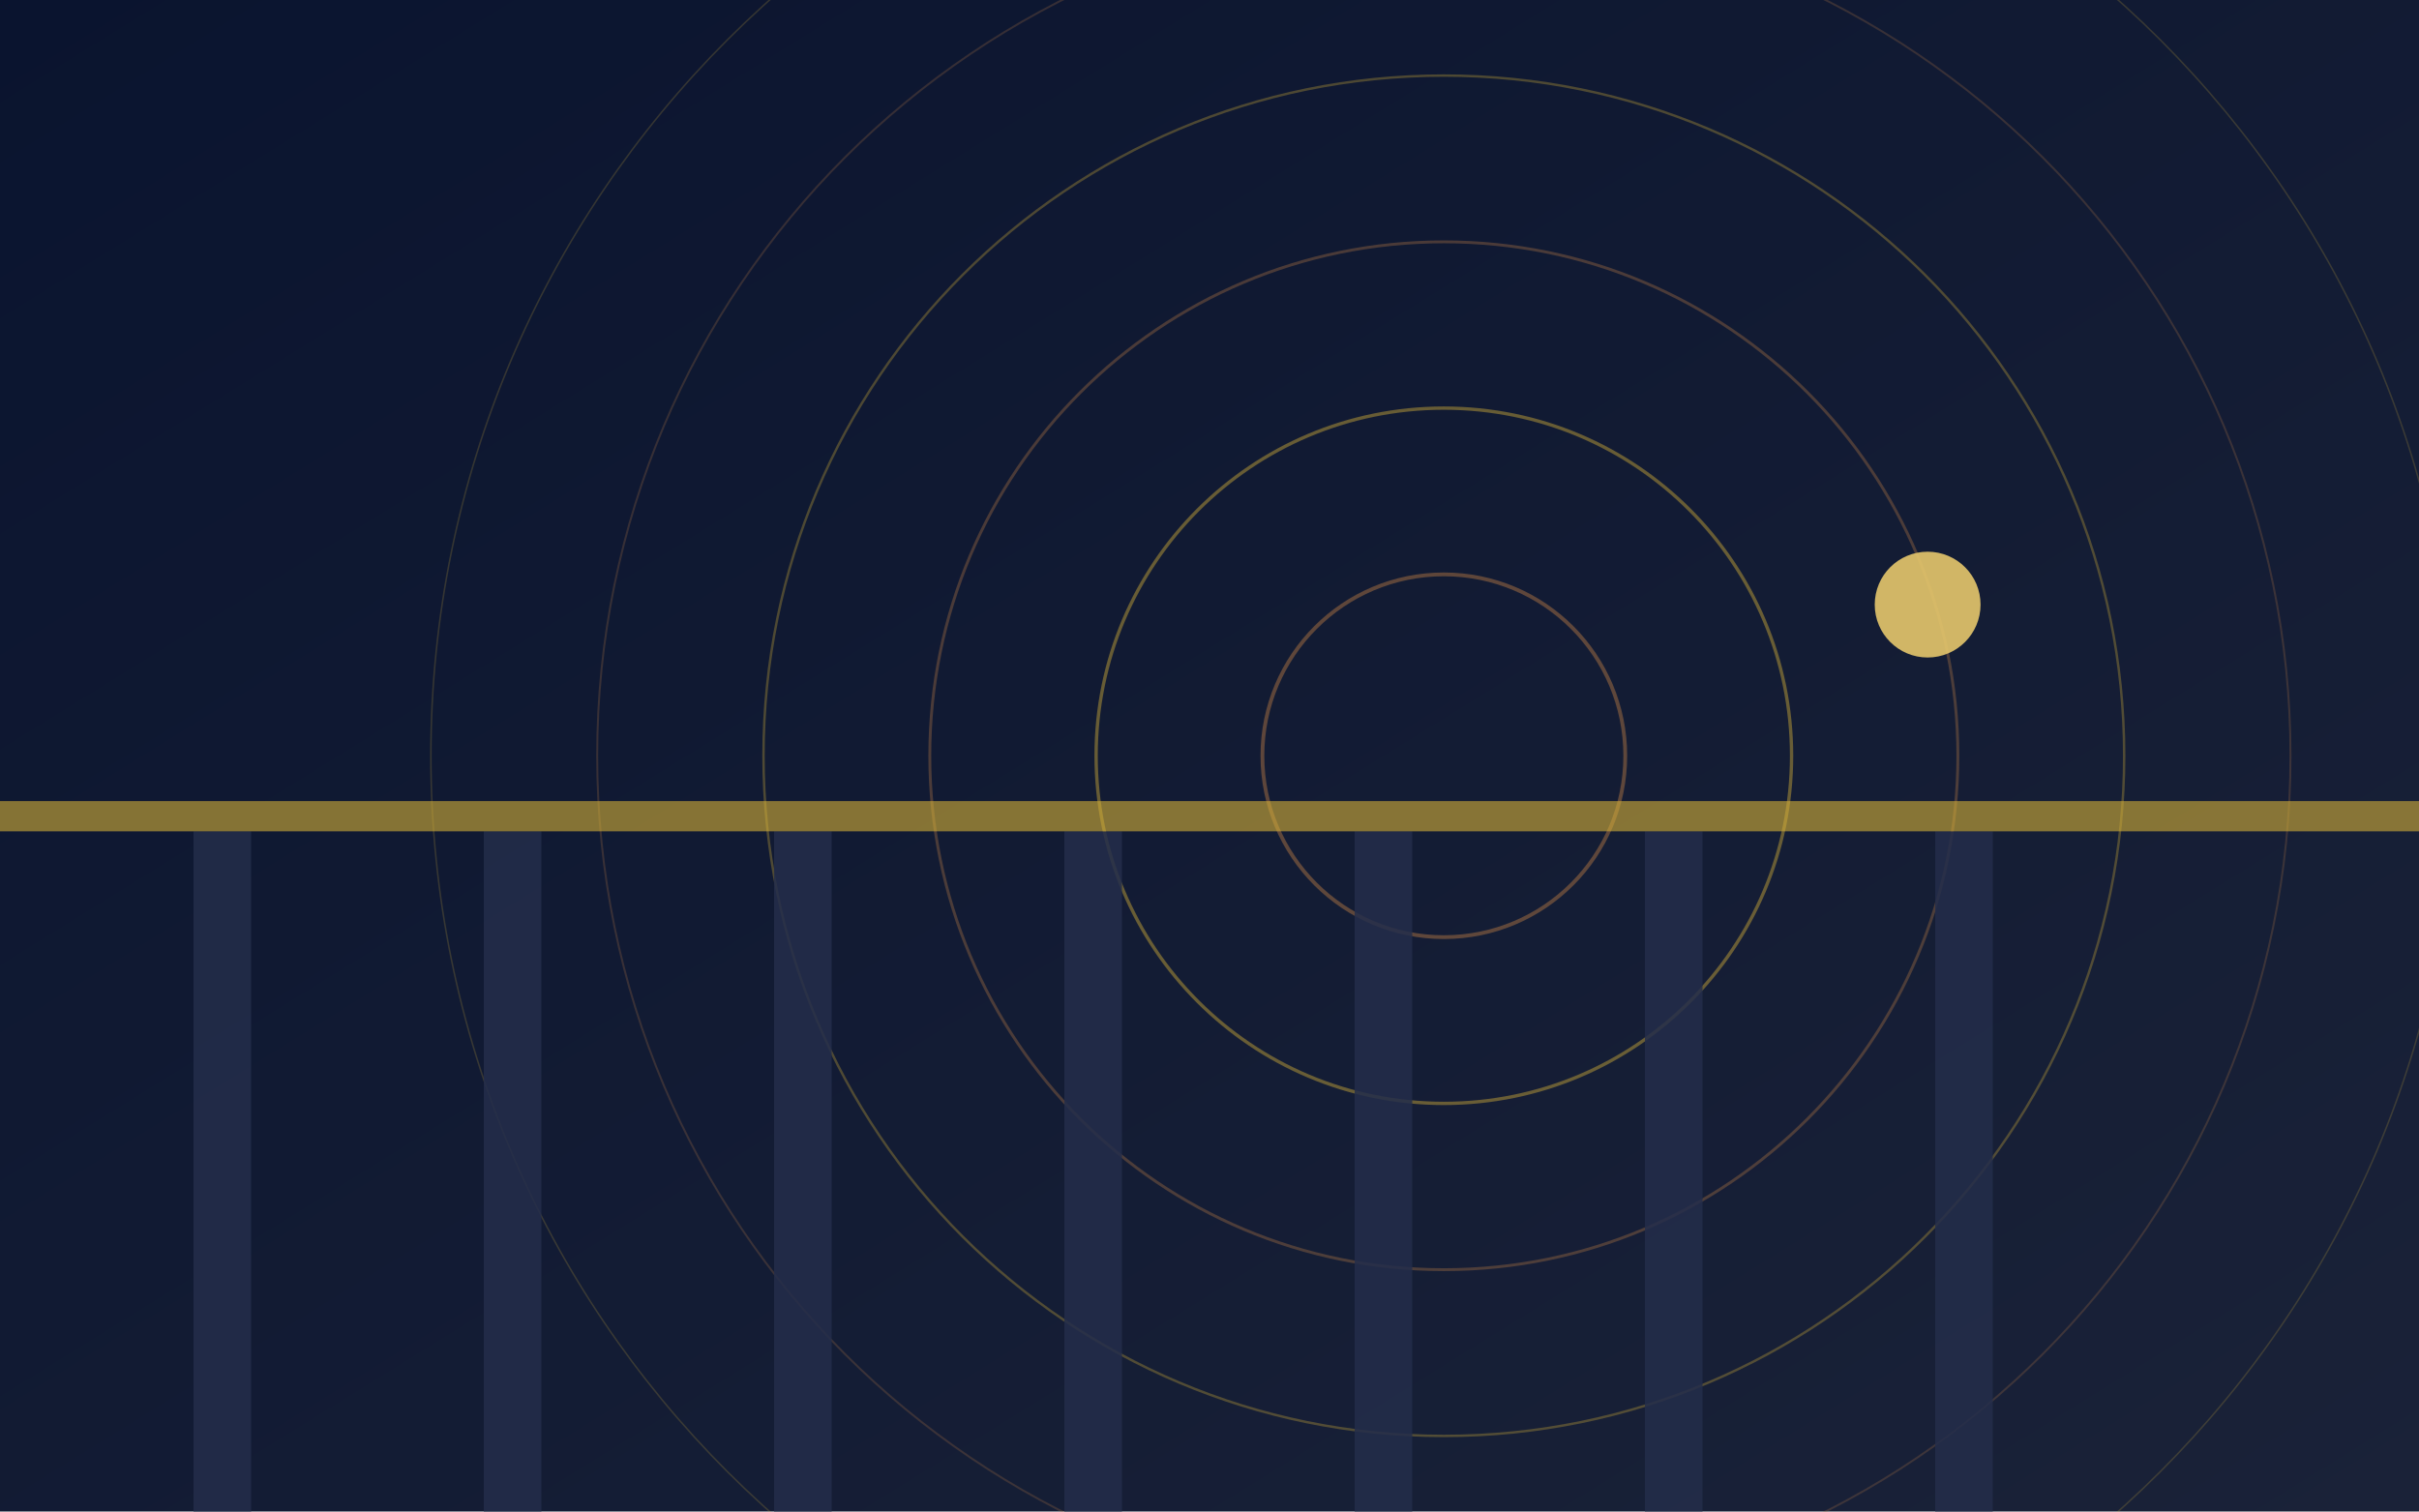
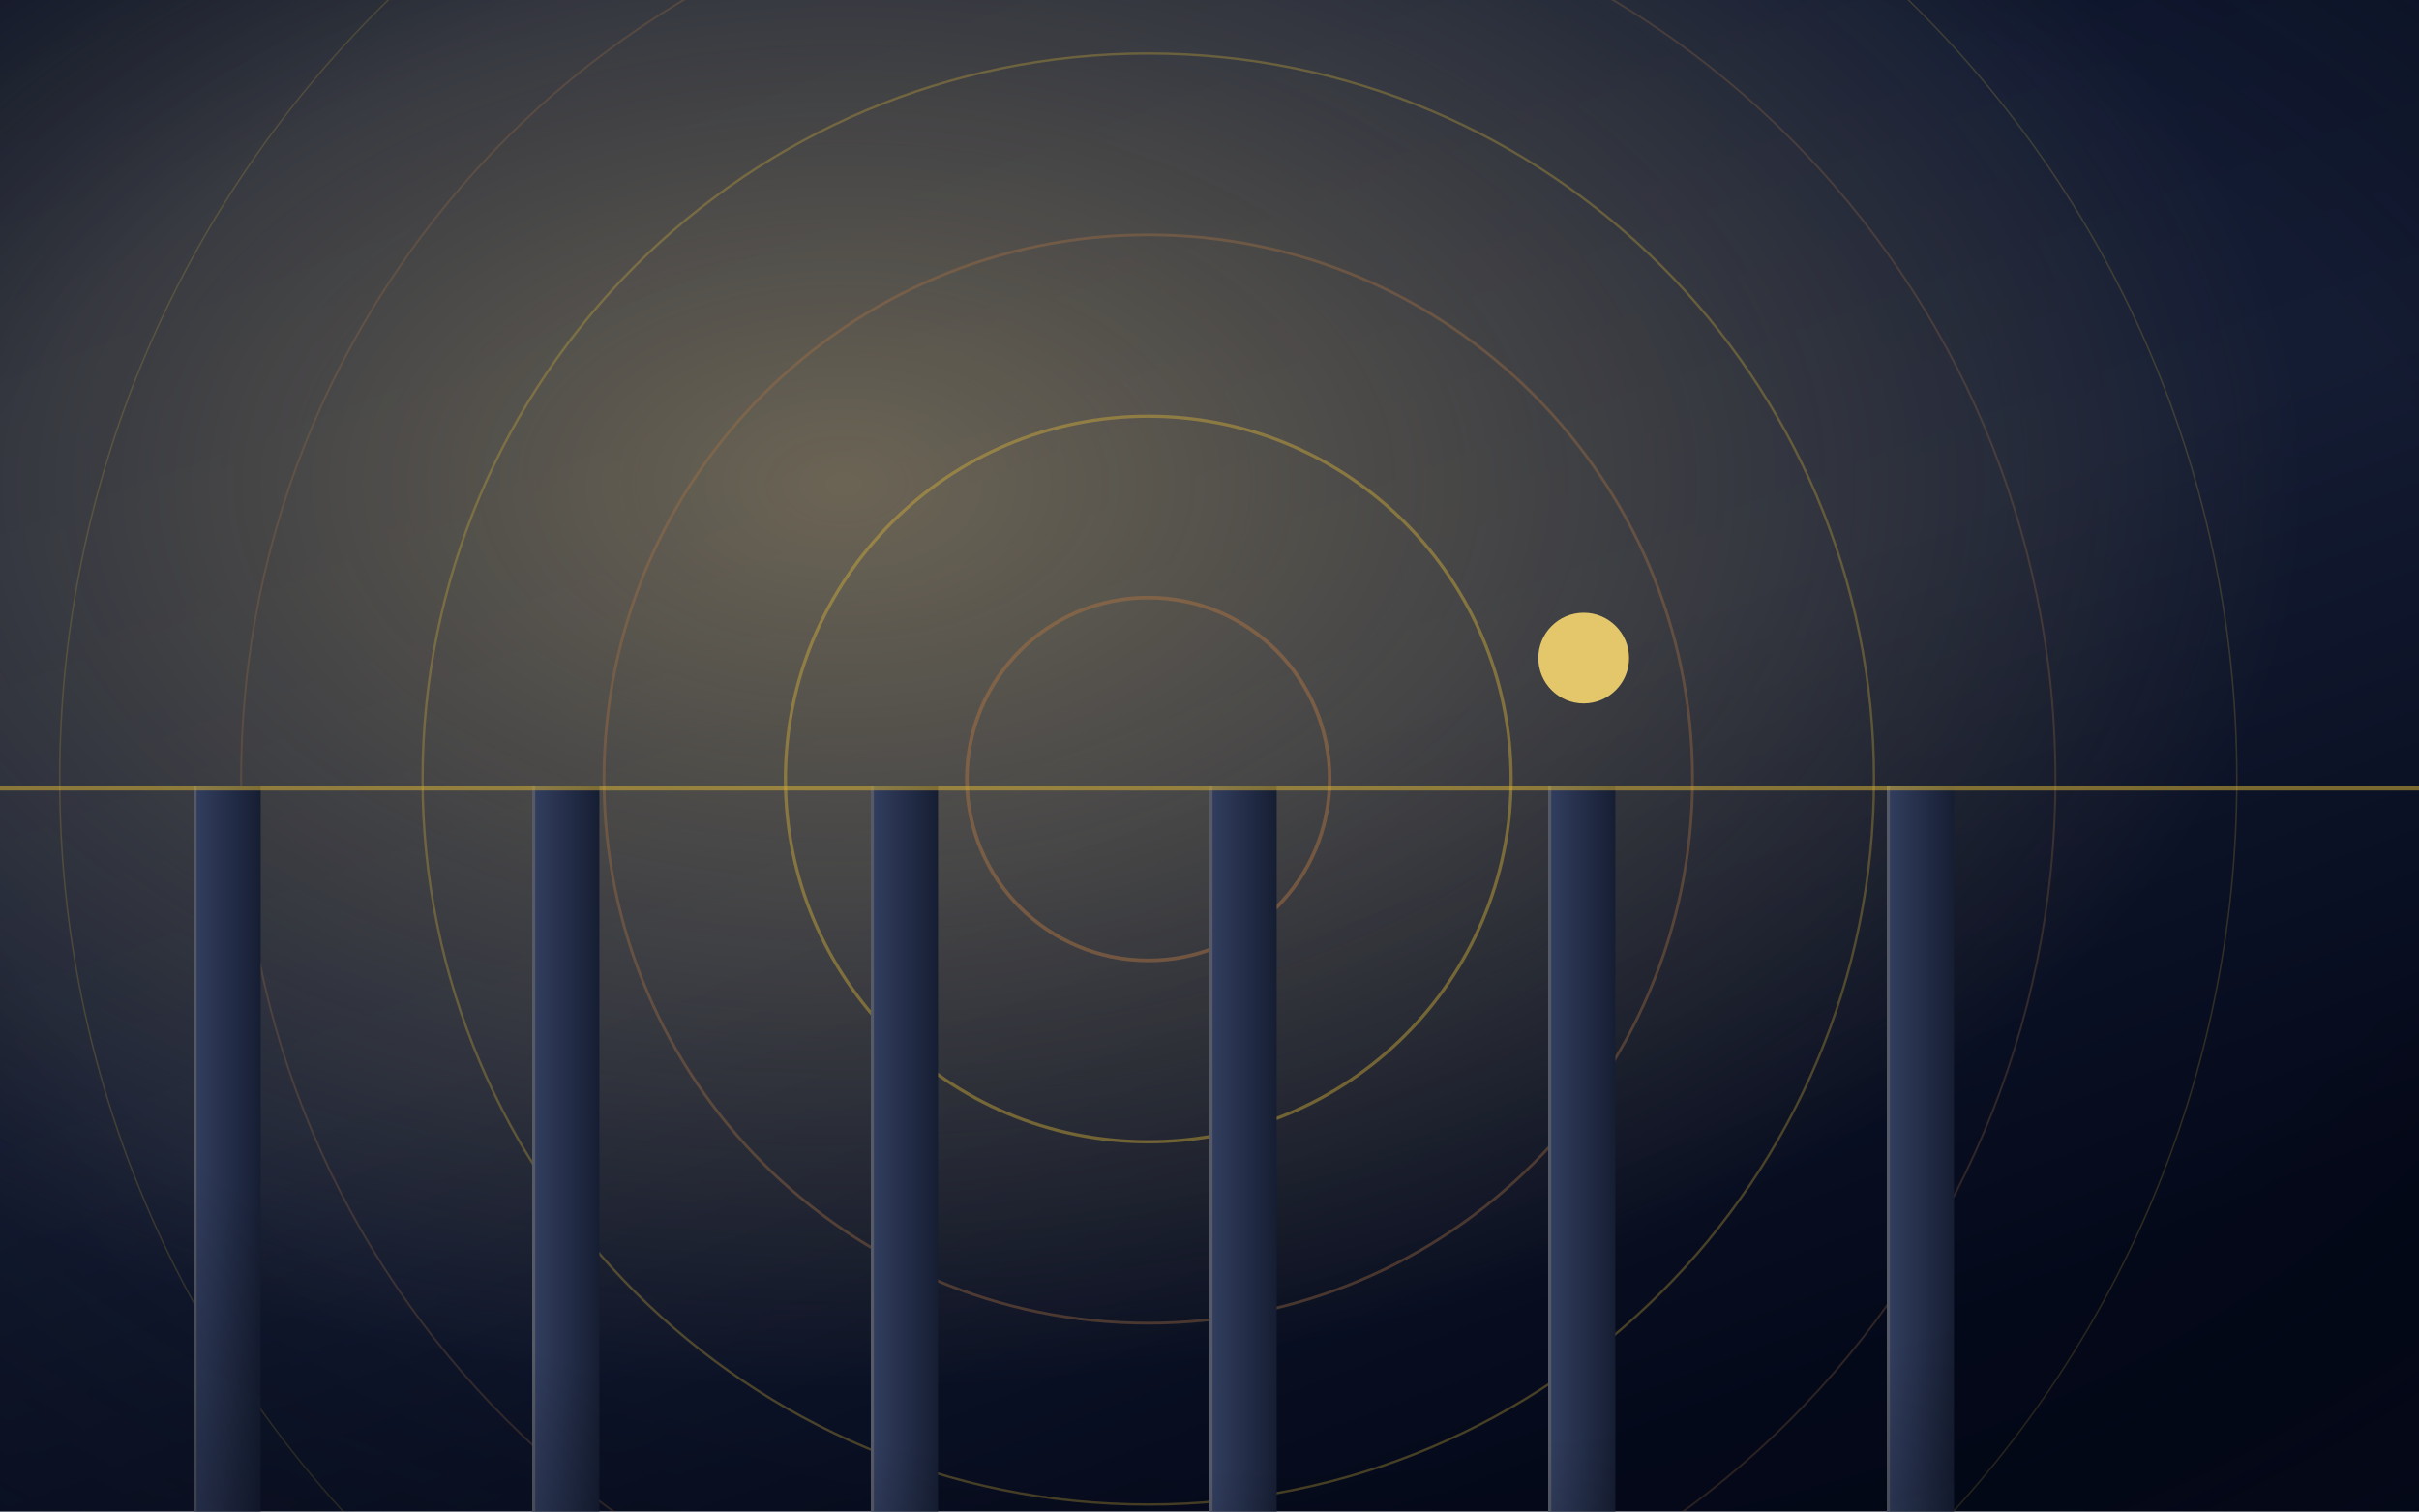
- <svg xmlns="http://www.w3.org/2000/svg" width="1600" height="1000" viewBox="0 0 1600 1000">
+ <svg xmlns="http://www.w3.org/2000/svg" width="1600" height="1000" viewBox="0 0 1600 1000" preserveAspectRatio="xMidYMid slice">
  <defs>
-     <linearGradient id="bg" x1="0" y1="0" x2="1" y2="1">
+     <linearGradient id="bg" x1="0" y1="0" x2="0.6" y2="1">
      <stop offset="0" stop-color="#0A142F" />
-       <stop offset="1" stop-color="#1A2238" />
+       <stop offset="0.6" stop-color="#141C33" />
+       <stop offset="1" stop-color="#04091A" />
    </linearGradient>
+     <radialGradient id="dGlow" cx="0.35" cy="0.32" r="0.6">
+       <stop offset="0" stop-color="#F4D68A" stop-opacity="0.4" />
+       <stop offset="1" stop-color="#F4D68A" stop-opacity="0" />
+     </radialGradient>
+     <linearGradient id="col" x1="0" y1="0" x2="1" y2="0">
+       <stop offset="0" stop-color="#333F60" />
+       <stop offset="1" stop-color="#161E33" />
+     </linearGradient>
+     <radialGradient id="dVig" cx="0.5" cy="0.45" r="0.8">
+       <stop offset="0.65" stop-color="#000" stop-opacity="0" />
+       <stop offset="1" stop-color="#04091A" stop-opacity="0.5" />
+     </radialGradient>
  </defs>
  <rect width="1600" height="1000" fill="url(#bg)" />
-   <circle cx="955" cy="500" r="120" fill="none" stroke="#A97142" stroke-width="2.5" opacity="0.50" />
-   <circle cx="955" cy="500" r="230" fill="none" stroke="#D4AF37" stroke-width="2.2" opacity="0.44" />
-   <circle cx="955" cy="500" r="340" fill="none" stroke="#A97142" stroke-width="1.9" opacity="0.38" />
-   <circle cx="955" cy="500" r="450" fill="none" stroke="#D4AF37" stroke-width="1.6" opacity="0.32" />
-   <circle cx="955" cy="500" r="560" fill="none" stroke="#A97142" stroke-width="1.3" opacity="0.26" />
-   <circle cx="955" cy="500" r="670" fill="none" stroke="#D4AF37" stroke-width="1.0" opacity="0.20" />
-   <rect x="128" y="550" width="38.095" height="450" fill="#232D4A" opacity="0.85" />
-   <rect x="320" y="550" width="38.095" height="450" fill="#232D4A" opacity="0.85" />
-   <rect x="512" y="550" width="38.095" height="450" fill="#232D4A" opacity="0.85" />
-   <rect x="704" y="550" width="38.095" height="450" fill="#232D4A" opacity="0.85" />
-   <rect x="896" y="550" width="38.095" height="450" fill="#232D4A" opacity="0.85" />
-   <rect x="1088" y="550" width="38.095" height="450" fill="#232D4A" opacity="0.85" />
-   <rect x="1280" y="550" width="38.095" height="450" fill="#232D4A" opacity="0.85" />
-   <rect x="0" y="530" width="1600" height="20" fill="#D4AF37" opacity="0.6" />
-   <circle cx="1275" cy="400" r="35" fill="#E5C76B" opacity="0.9" />
+   <rect width="1600" height="1000" fill="url(#dGlow)" />
+   <circle cx="759.5" cy="515.38" r="120" fill="none" stroke="#A97142" stroke-width="2.4" opacity="0.5" />
+   <circle cx="759.5" cy="515.38" r="240" fill="none" stroke="#D4AF37" stroke-width="2.12" opacity="0.44" />
+   <circle cx="759.5" cy="515.38" r="360" fill="none" stroke="#A97142" stroke-width="1.84" opacity="0.38" />
+   <circle cx="759.5" cy="515.38" r="480" fill="none" stroke="#D4AF37" stroke-width="1.56" opacity="0.32" />
+   <circle cx="759.5" cy="515.38" r="600" fill="none" stroke="#A97142" stroke-width="1.28" opacity="0.26" />
+   <circle cx="759.5" cy="515.38" r="720" fill="none" stroke="#D4AF37" stroke-width="1" opacity="0.2" />
+   <rect x="128" y="520" width="44.44" height="480" fill="url(#col)" />
+   <rect x="128" y="520" width="2" height="480" fill="#F4D68A" opacity="0.18" />
+   <rect x="352" y="520" width="44.44" height="480" fill="url(#col)" />
+   <rect x="352" y="520" width="2" height="480" fill="#F4D68A" opacity="0.18" />
+   <rect x="576" y="520" width="44.44" height="480" fill="url(#col)" />
+   <rect x="576" y="520" width="2" height="480" fill="#F4D68A" opacity="0.18" />
+   <rect x="800" y="520" width="44.44" height="480" fill="url(#col)" />
+   <rect x="800" y="520" width="2" height="480" fill="#F4D68A" opacity="0.18" />
+   <rect x="1024" y="520" width="44.44" height="480" fill="url(#col)" />
+   <rect x="1024" y="520" width="2" height="480" fill="#F4D68A" opacity="0.18" />
+   <rect x="1248" y="520" width="44.44" height="480" fill="url(#col)" />
+   <rect x="1248" y="520" width="2" height="480" fill="#F4D68A" opacity="0.18" />
+   <rect x="0" y="520" width="1600" height="3" fill="#D4AF37" opacity="0.55" />
+   <circle cx="1047.5" cy="435.38" r="30" fill="#E5C76B" />
+   <rect width="1600" height="1000" fill="url(#dVig)" />
</svg>
